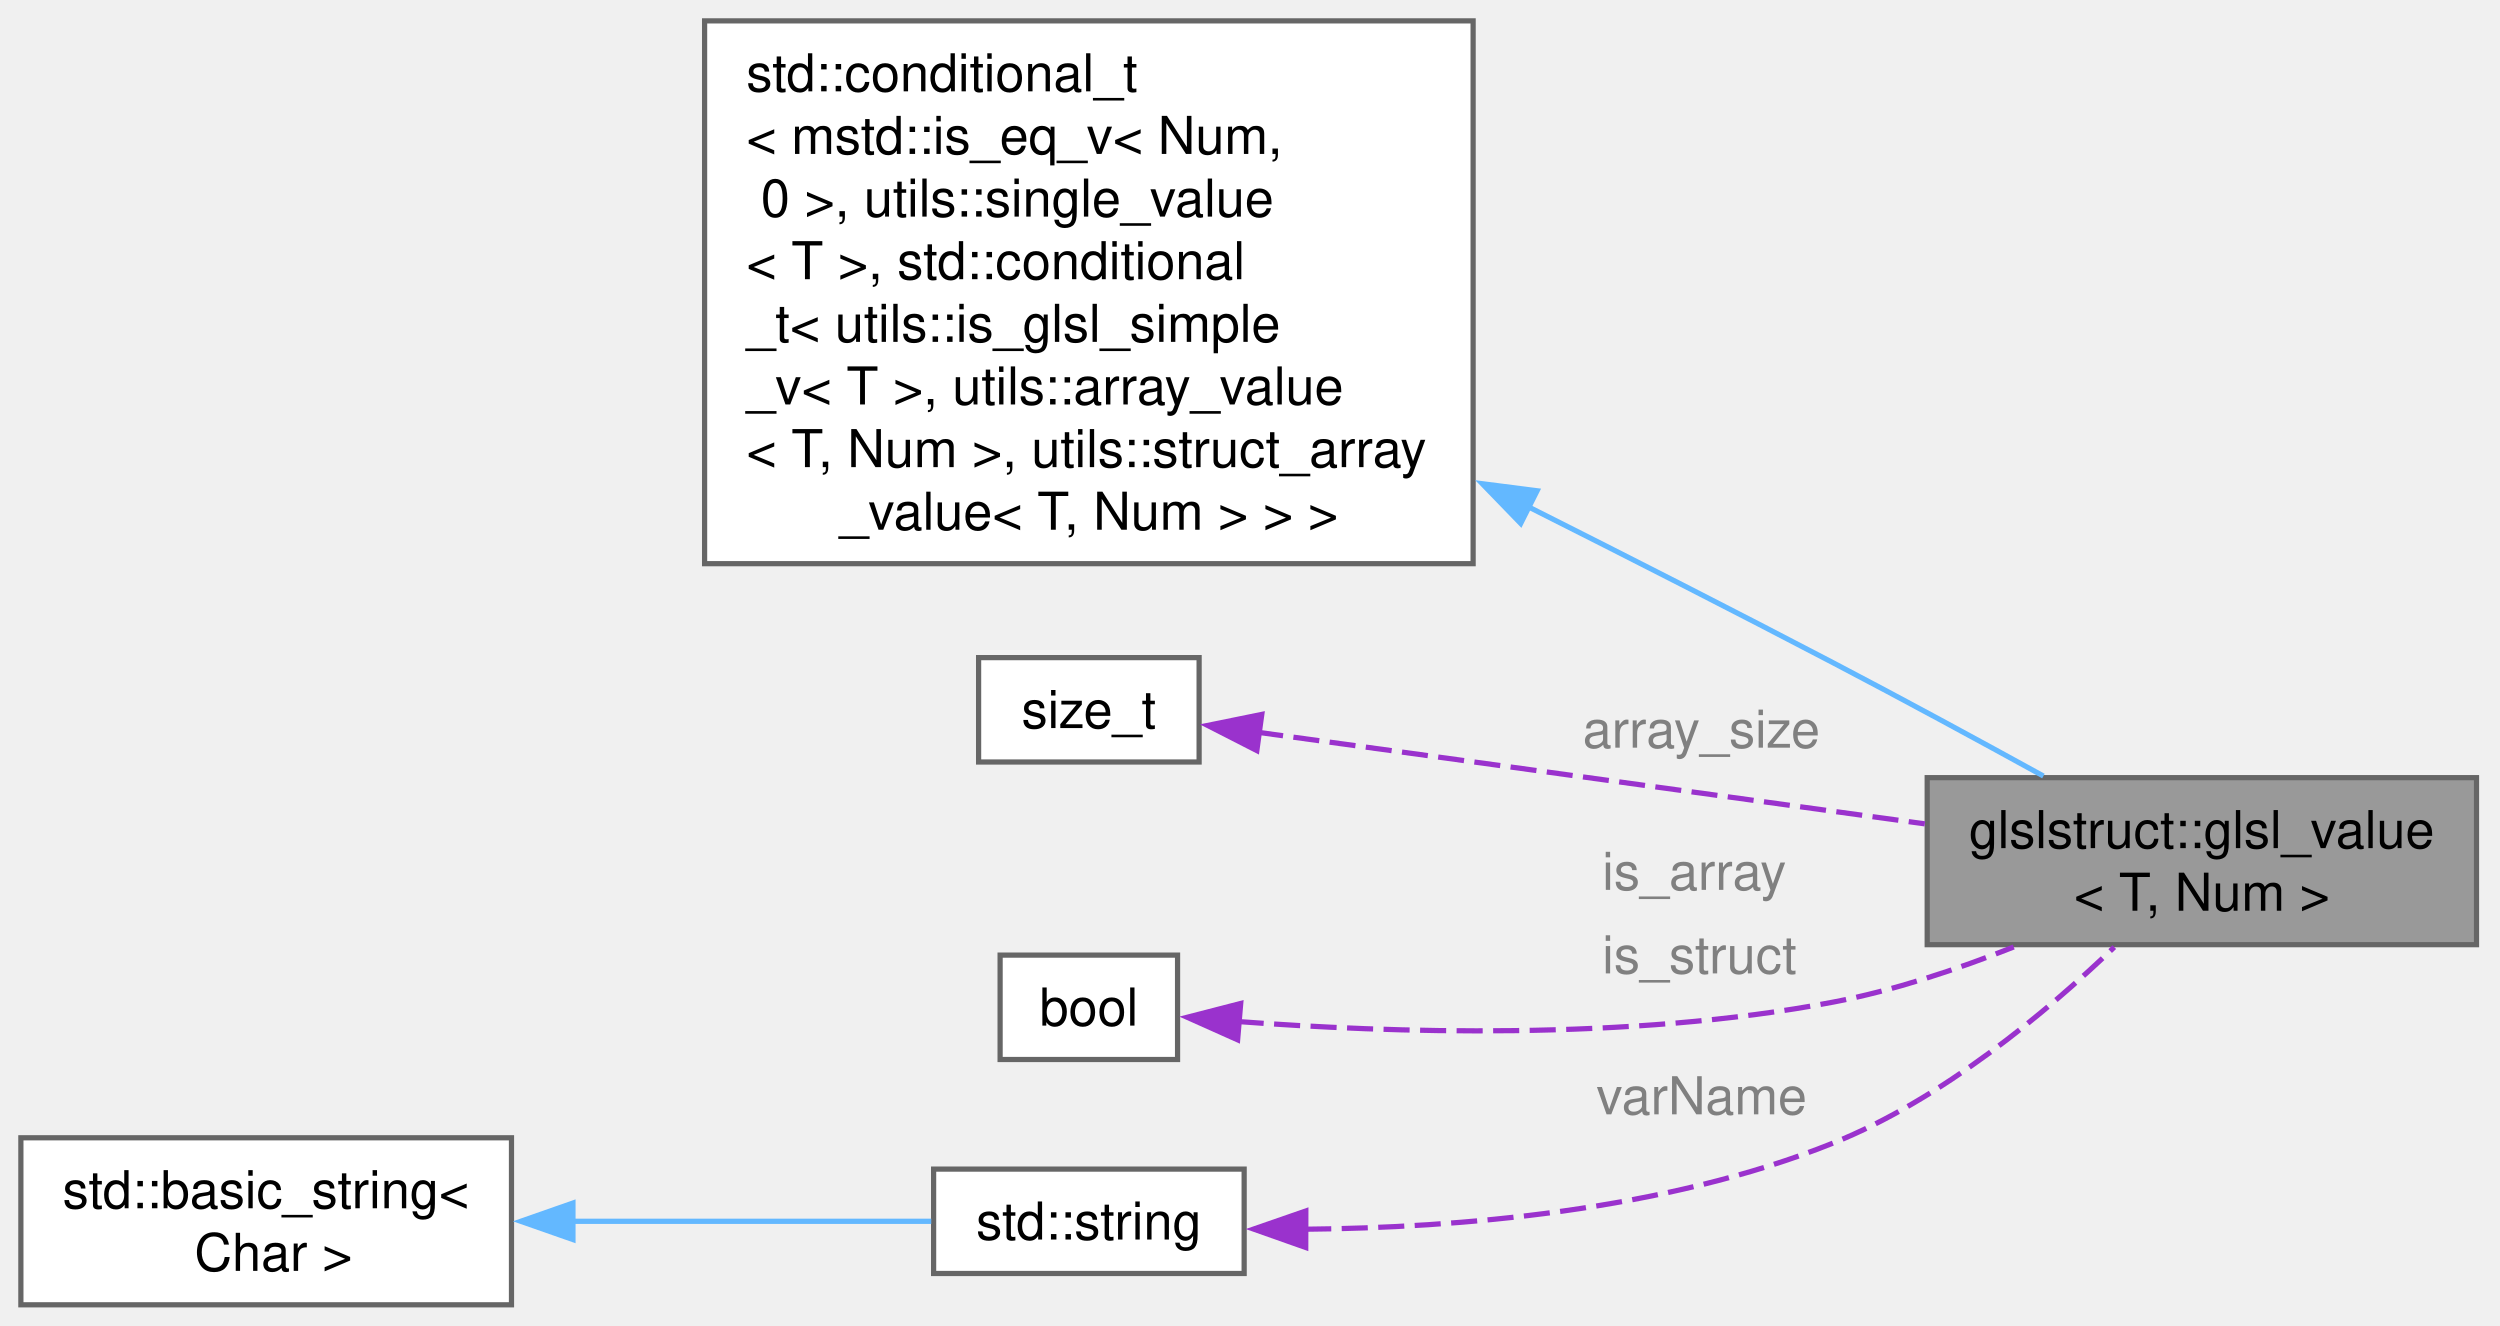
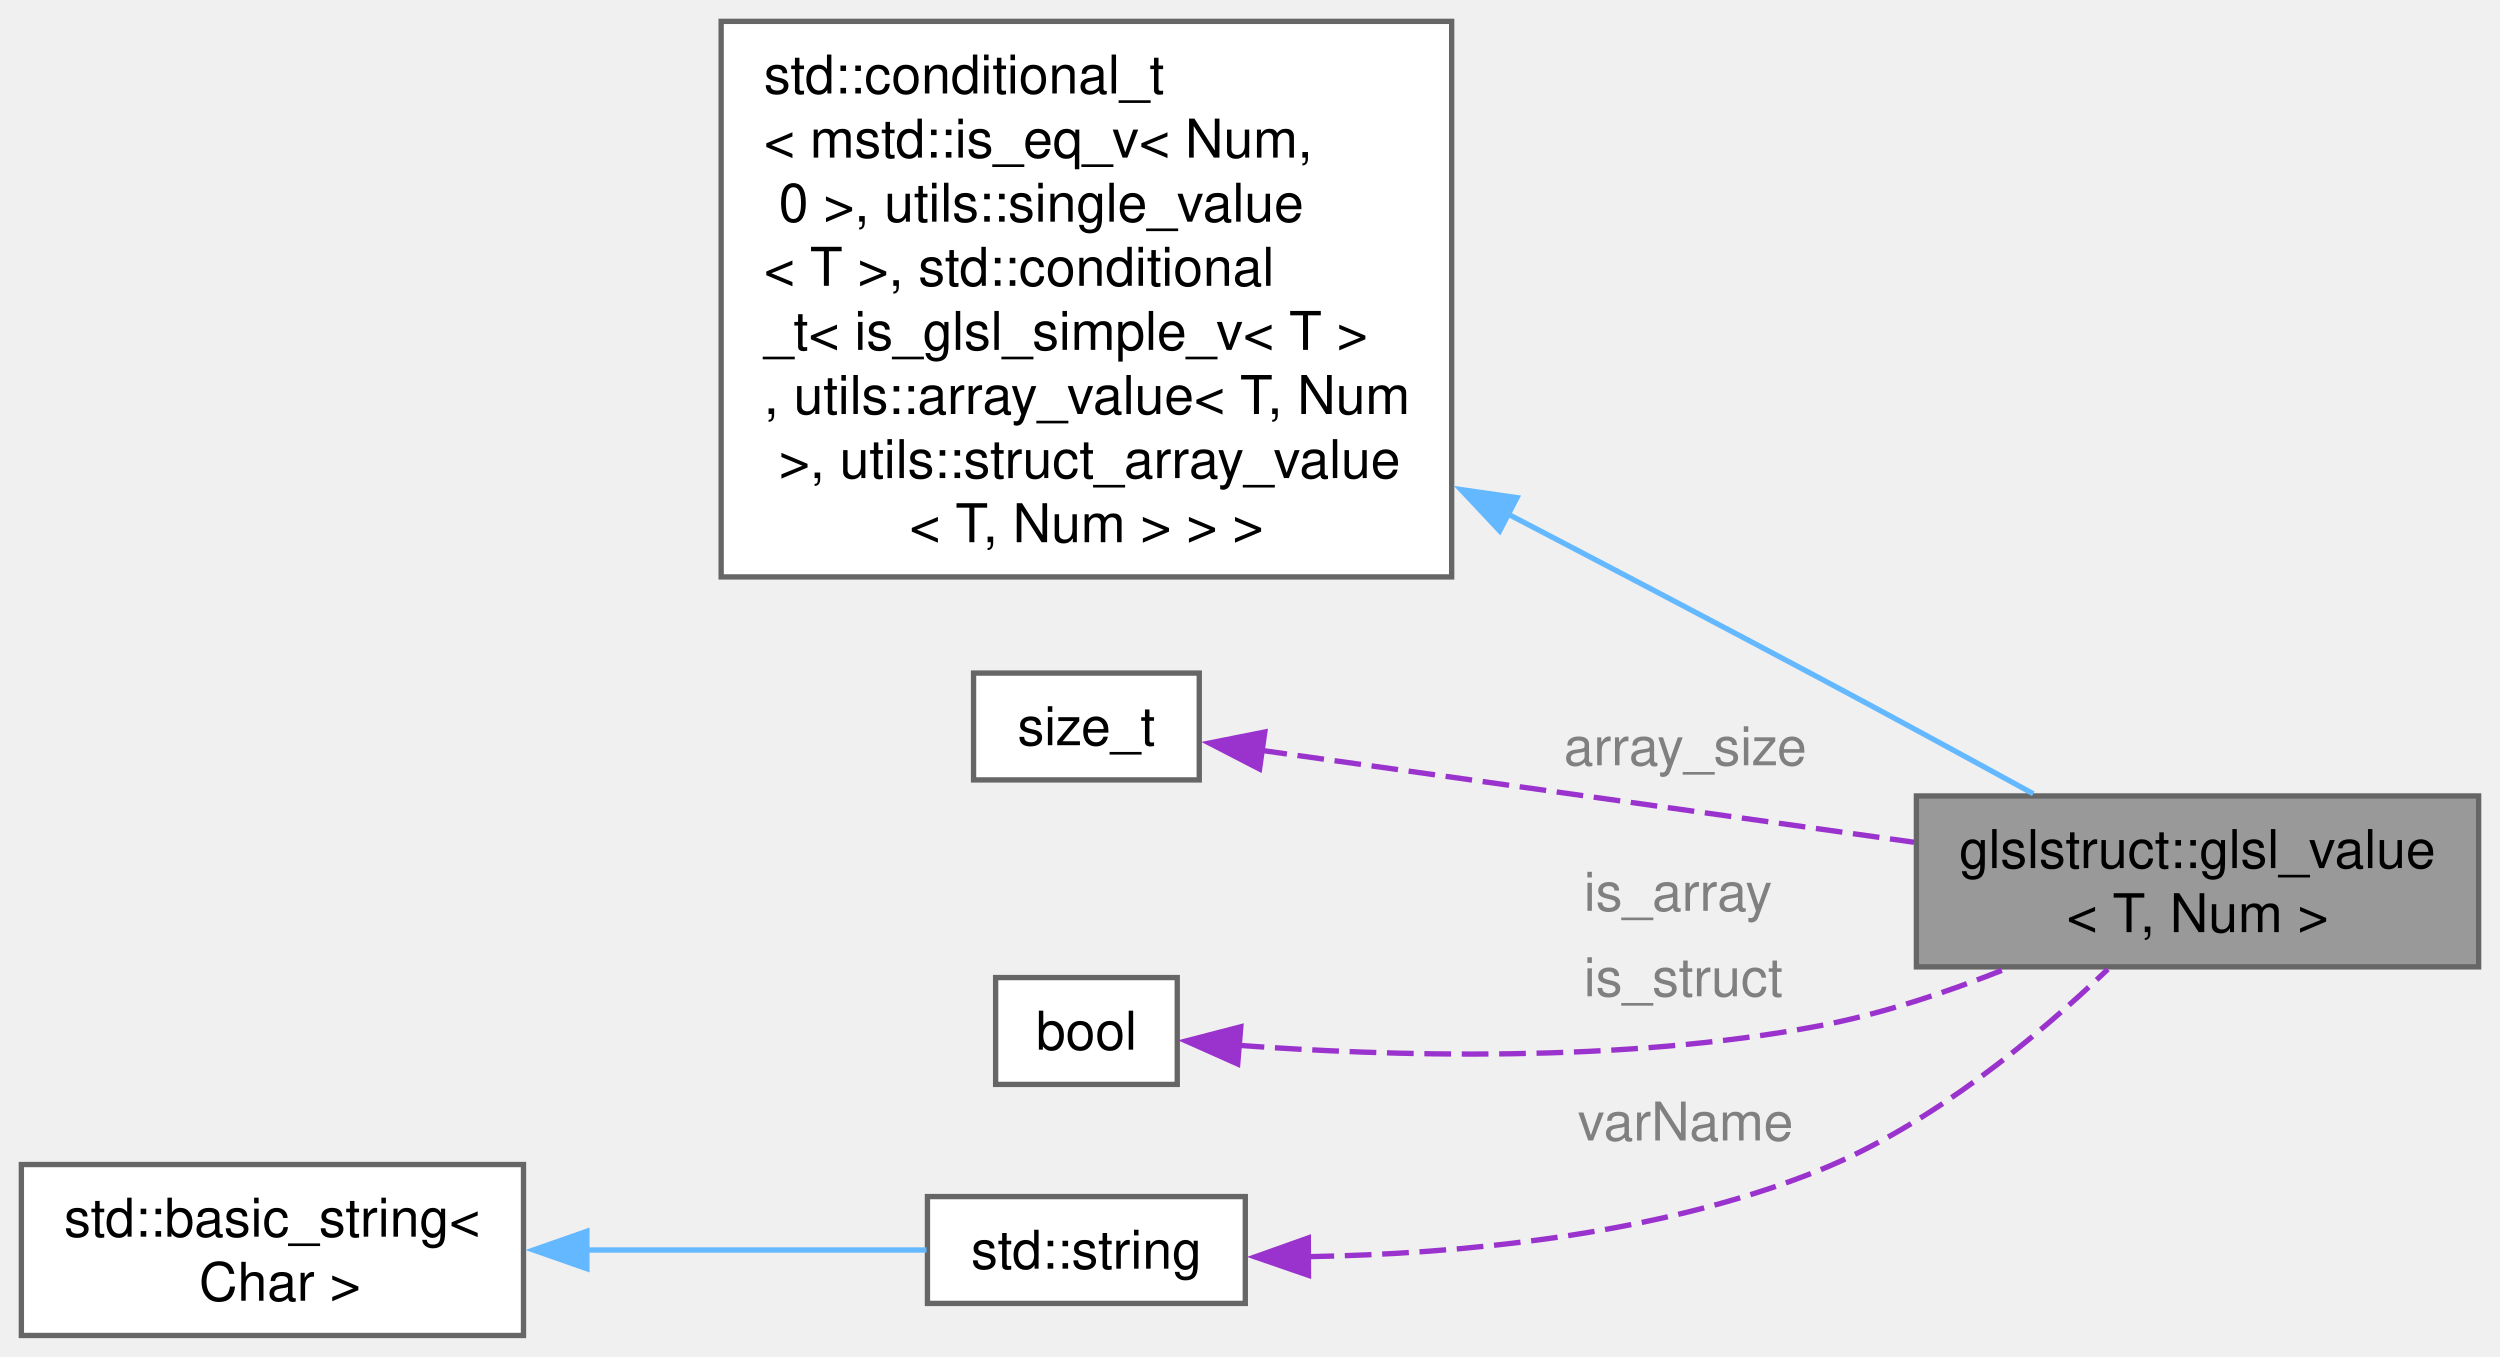
- <svg xmlns="http://www.w3.org/2000/svg" xmlns:xlink="http://www.w3.org/1999/xlink" width="479pt" height="254pt" viewBox="0.00 0.00 479.00 254.00">
+ <svg xmlns="http://www.w3.org/2000/svg" xmlns:xlink="http://www.w3.org/1999/xlink" width="468pt" height="254pt" viewBox="0.00 0.00 468.00 254.00">
  <g id="graph0" class="graph" transform="scale(1 1) rotate(0) translate(4 250)">
    <g id="Node000001" class="node">
      <g id="a_Node000001">
        <a xlink:title="container for values for easier initialization of structs">
-           <polygon fill="#999999" stroke="#666666" points="470.5,-101 365.25,-101 365.25,-69 470.5,-69 470.5,-101" />
-           <text xml:space="preserve" text-anchor="start" x="373.25" y="-87.5" font-family="Helvetica,sans-Serif" font-size="10.00">glslstruct::glsl_value</text>
-           <text xml:space="preserve" text-anchor="middle" x="417.88" y="-75.5" font-family="Helvetica,sans-Serif" font-size="10.00">&lt; T, Num &gt;</text>
+           <polygon fill="#999999" stroke="#666666" points="460,-101 354.75,-101 354.75,-69 460,-69 460,-101" />
+           <text xml:space="preserve" text-anchor="start" x="362.75" y="-87.5" font-family="Helvetica,sans-Serif" font-size="10.00">glslstruct::glsl_value</text>
+           <text xml:space="preserve" text-anchor="middle" x="407.38" y="-75.5" font-family="Helvetica,sans-Serif" font-size="10.00">&lt; T, Num &gt;</text>
        </a>
      </g>
    </g>
    <g id="Node000002" class="node">
      <g id="a_Node000002">
        <a xlink:title=" ">
-           <polygon fill="white" stroke="#666666" points="278.25,-246 131,-246 131,-142 278.25,-142 278.25,-246" />
+           <polygon fill="white" stroke="#666666" points="267.75,-246 131,-246 131,-142 267.75,-142 267.75,-246" />
          <text xml:space="preserve" text-anchor="start" x="139" y="-232.5" font-family="Helvetica,sans-Serif" font-size="10.00">std::conditional_t</text>
          <text xml:space="preserve" text-anchor="start" x="139" y="-220.5" font-family="Helvetica,sans-Serif" font-size="10.00">&lt; mstd::is_eq_v&lt; Num,</text>
          <text xml:space="preserve" text-anchor="start" x="139" y="-208.5" font-family="Helvetica,sans-Serif" font-size="10.00"> 0 &gt;, utils::single_value</text>
          <text xml:space="preserve" text-anchor="start" x="139" y="-196.5" font-family="Helvetica,sans-Serif" font-size="10.00">&lt; T &gt;, std::conditional</text>
-           <text xml:space="preserve" text-anchor="start" x="139" y="-184.5" font-family="Helvetica,sans-Serif" font-size="10.00">_t&lt; utils::is_glsl_simple</text>
-           <text xml:space="preserve" text-anchor="start" x="139" y="-172.5" font-family="Helvetica,sans-Serif" font-size="10.00">_v&lt; T &gt;, utils::array_value</text>
-           <text xml:space="preserve" text-anchor="start" x="139" y="-160.5" font-family="Helvetica,sans-Serif" font-size="10.00">&lt; T, Num &gt;, utils::struct_array</text>
-           <text xml:space="preserve" text-anchor="middle" x="204.62" y="-148.5" font-family="Helvetica,sans-Serif" font-size="10.00">_value&lt; T, Num &gt; &gt; &gt;</text>
+           <text xml:space="preserve" text-anchor="start" x="139" y="-184.5" font-family="Helvetica,sans-Serif" font-size="10.00">_t&lt; is_glsl_simple_v&lt; T &gt;</text>
+           <text xml:space="preserve" text-anchor="start" x="139" y="-172.5" font-family="Helvetica,sans-Serif" font-size="10.00">, utils::array_value&lt; T, Num</text>
+           <text xml:space="preserve" text-anchor="start" x="139" y="-160.5" font-family="Helvetica,sans-Serif" font-size="10.00"> &gt;, utils::struct_array_value</text>
+           <text xml:space="preserve" text-anchor="middle" x="199.38" y="-148.5" font-family="Helvetica,sans-Serif" font-size="10.00">&lt; T, Num &gt; &gt; &gt;</text>
        </a>
      </g>
    </g>
    <g id="edge1_Node000001_Node000002" class="edge">
      <g id="a_edge1_Node000001_Node000002">
        <a xlink:title=" ">
-           <path fill="none" stroke="#63b8ff" d="M288.9,-152.86C308.12,-143.19 328.45,-132.84 347.25,-123 360.55,-116.04 375.15,-108.12 387.52,-101.31" />
-           <polygon fill="#63b8ff" stroke="#63b8ff" points="287.37,-149.71 280,-157.32 290.51,-155.97 287.37,-149.71" />
+           <path fill="none" stroke="#63b8ff" d="M278.33,-153.75C297.47,-143.77 317.88,-133.06 336.75,-123 349.87,-116 364.32,-108.15 376.63,-101.4" />
+           <polygon fill="#63b8ff" stroke="#63b8ff" points="276.74,-150.63 269.49,-158.35 279.97,-156.84 276.74,-150.63" />
        </a>
      </g>
    </g>
    <g id="Node000003" class="node">
      <g id="a_Node000003">
        <a xlink:title=" ">
-           <polygon fill="white" stroke="#666666" points="225.75,-124 183.5,-124 183.5,-104 225.75,-104 225.75,-124" />
-           <text xml:space="preserve" text-anchor="middle" x="204.62" y="-110.5" font-family="Helvetica,sans-Serif" font-size="10.00">size_t</text>
+           <polygon fill="white" stroke="#666666" points="220.5,-124 178.25,-124 178.25,-104 220.5,-104 220.5,-124" />
+           <text xml:space="preserve" text-anchor="middle" x="199.38" y="-110.5" font-family="Helvetica,sans-Serif" font-size="10.00">size_t</text>
        </a>
      </g>
    </g>
    <g id="edge2_Node000001_Node000003" class="edge">
      <g id="a_edge2_Node000001_Node000003">
        <a xlink:title=" ">
-           <path fill="none" stroke="#9a32cd" stroke-dasharray="5,2" d="M236.88,-109.71C270.54,-105.09 324.67,-97.66 364.79,-92.15" />
-           <polygon fill="#9a32cd" stroke="#9a32cd" points="236.81,-106.19 227.38,-111.01 237.76,-113.12 236.81,-106.19" />
+           <path fill="none" stroke="#9a32cd" stroke-dasharray="5,2" d="M231.96,-109.55C264.5,-104.97 315.75,-97.76 354.3,-92.33" />
+           <polygon fill="#9a32cd" stroke="#9a32cd" points="231.79,-106.04 222.38,-110.9 232.77,-112.97 231.79,-106.04" />
        </a>
      </g>
-       <text xml:space="preserve" text-anchor="start" x="299.25" y="-106.74" font-family="Helvetica,sans-Serif" font-size="10.00" fill="grey">array_size</text>
+       <text xml:space="preserve" text-anchor="start" x="288.75" y="-106.74" font-family="Helvetica,sans-Serif" font-size="10.00" fill="grey">array_size</text>
    </g>
    <g id="Node000004" class="node">
      <g id="a_Node000004">
        <a xlink:title=" ">
-           <polygon fill="white" stroke="#666666" points="221.62,-67 187.62,-67 187.62,-47 221.62,-47 221.62,-67" />
-           <text xml:space="preserve" text-anchor="middle" x="204.62" y="-53.5" font-family="Helvetica,sans-Serif" font-size="10.00">bool</text>
+           <polygon fill="white" stroke="#666666" points="216.38,-67 182.38,-67 182.38,-47 216.38,-47 216.38,-67" />
+           <text xml:space="preserve" text-anchor="middle" x="199.38" y="-53.5" font-family="Helvetica,sans-Serif" font-size="10.00">bool</text>
        </a>
      </g>
    </g>
    <g id="edge3_Node000001_Node000004" class="edge">
      <g id="a_edge3_Node000001_Node000004">
        <a xlink:title=" ">
-           <path fill="none" stroke="#9a32cd" stroke-dasharray="5,2" d="M233.13,-54.28C261.87,-52.12 308.15,-50.54 347.25,-58 358.84,-60.21 370.99,-64.26 381.83,-68.56" />
-           <polygon fill="#9a32cd" stroke="#9a32cd" points="233.13,-50.77 223.46,-55.09 233.72,-57.74 233.13,-50.77" />
+           <path fill="none" stroke="#9a32cd" stroke-dasharray="5,2" d="M227.68,-54.33C255.42,-52.29 299.47,-50.88 336.75,-58 348.34,-60.21 360.49,-64.26 371.33,-68.57" />
+           <polygon fill="#9a32cd" stroke="#9a32cd" points="227.7,-50.82 218.02,-55.13 228.28,-57.79 227.7,-50.82" />
        </a>
      </g>
-       <text xml:space="preserve" text-anchor="start" x="303" y="-79.5" font-family="Helvetica,sans-Serif" font-size="10.00" fill="grey">is_array</text>
-       <text xml:space="preserve" text-anchor="start" x="303" y="-63.5" font-family="Helvetica,sans-Serif" font-size="10.00" fill="grey">is_struct</text>
+       <text xml:space="preserve" text-anchor="start" x="292.5" y="-79.5" font-family="Helvetica,sans-Serif" font-size="10.00" fill="grey">is_array</text>
+       <text xml:space="preserve" text-anchor="start" x="292.5" y="-63.5" font-family="Helvetica,sans-Serif" font-size="10.00" fill="grey">is_struct</text>
    </g>
    <g id="Node000005" class="node">
      <g id="a_Node000005">
        <a xlink:title=" ">
-           <polygon fill="white" stroke="#666666" points="234.38,-26 174.88,-26 174.88,-6 234.38,-6 234.38,-26" />
-           <text xml:space="preserve" text-anchor="middle" x="204.62" y="-12.5" font-family="Helvetica,sans-Serif" font-size="10.00">std::string</text>
+           <polygon fill="white" stroke="#666666" points="229.12,-26 169.62,-26 169.62,-6 229.12,-6 229.12,-26" />
+           <text xml:space="preserve" text-anchor="middle" x="199.38" y="-12.5" font-family="Helvetica,sans-Serif" font-size="10.00">std::string</text>
        </a>
      </g>
    </g>
    <g id="edge4_Node000001_Node000005" class="edge">
      <g id="a_edge4_Node000001_Node000005">
        <a xlink:title=" ">
-           <path fill="none" stroke="#9a32cd" stroke-dasharray="5,2" d="M246.07,-14.48C275.19,-14.75 314.89,-17.98 347.25,-31 368.11,-39.4 387.97,-55.95 401.1,-68.53" />
-           <polygon fill="#9a32cd" stroke="#9a32cd" points="246.18,-10.98 236.19,-14.51 246.2,-17.98 246.18,-10.98" />
+           <path fill="none" stroke="#9a32cd" stroke-dasharray="5,2" d="M240.75,-14.75C268.66,-15.24 306.13,-18.61 336.75,-31 357.59,-39.44 377.46,-55.99 390.59,-68.56" />
+           <polygon fill="#9a32cd" stroke="#9a32cd" points="240.95,-11.26 230.94,-14.71 240.92,-18.26 240.95,-11.26" />
        </a>
      </g>
-       <text xml:space="preserve" text-anchor="start" x="301.88" y="-36.5" font-family="Helvetica,sans-Serif" font-size="10.00" fill="grey">varName</text>
+       <text xml:space="preserve" text-anchor="start" x="291.38" y="-36.5" font-family="Helvetica,sans-Serif" font-size="10.00" fill="grey">varName</text>
    </g>
    <g id="Node000006" class="node">
      <g id="a_Node000006">
        <a xlink:title=" ">
          <polygon fill="white" stroke="#666666" points="94,-32 0,-32 0,0 94,0 94,-32" />
          <text xml:space="preserve" text-anchor="start" x="8" y="-18.5" font-family="Helvetica,sans-Serif" font-size="10.00">std::basic_string&lt;</text>
          <text xml:space="preserve" text-anchor="middle" x="47" y="-6.5" font-family="Helvetica,sans-Serif" font-size="10.00"> Char &gt;</text>
        </a>
      </g>
    </g>
    <g id="edge5_Node000005_Node000006" class="edge">
      <g id="a_edge5_Node000005_Node000006">
        <a xlink:title=" ">
-           <path fill="none" stroke="#63b8ff" d="M105.53,-16C128.97,-16 155.06,-16 174.43,-16" />
-           <polygon fill="#63b8ff" stroke="#63b8ff" points="105.78,-12.5 95.78,-16 105.78,-19.5 105.78,-12.5" />
+           <path fill="none" stroke="#63b8ff" d="M105.84,-16C127.6,-16 151.42,-16 169.44,-16" />
+           <polygon fill="#63b8ff" stroke="#63b8ff" points="105.86,-12.5 95.86,-16 105.86,-19.5 105.86,-12.5" />
        </a>
      </g>
    </g>
  </g>
</svg>
